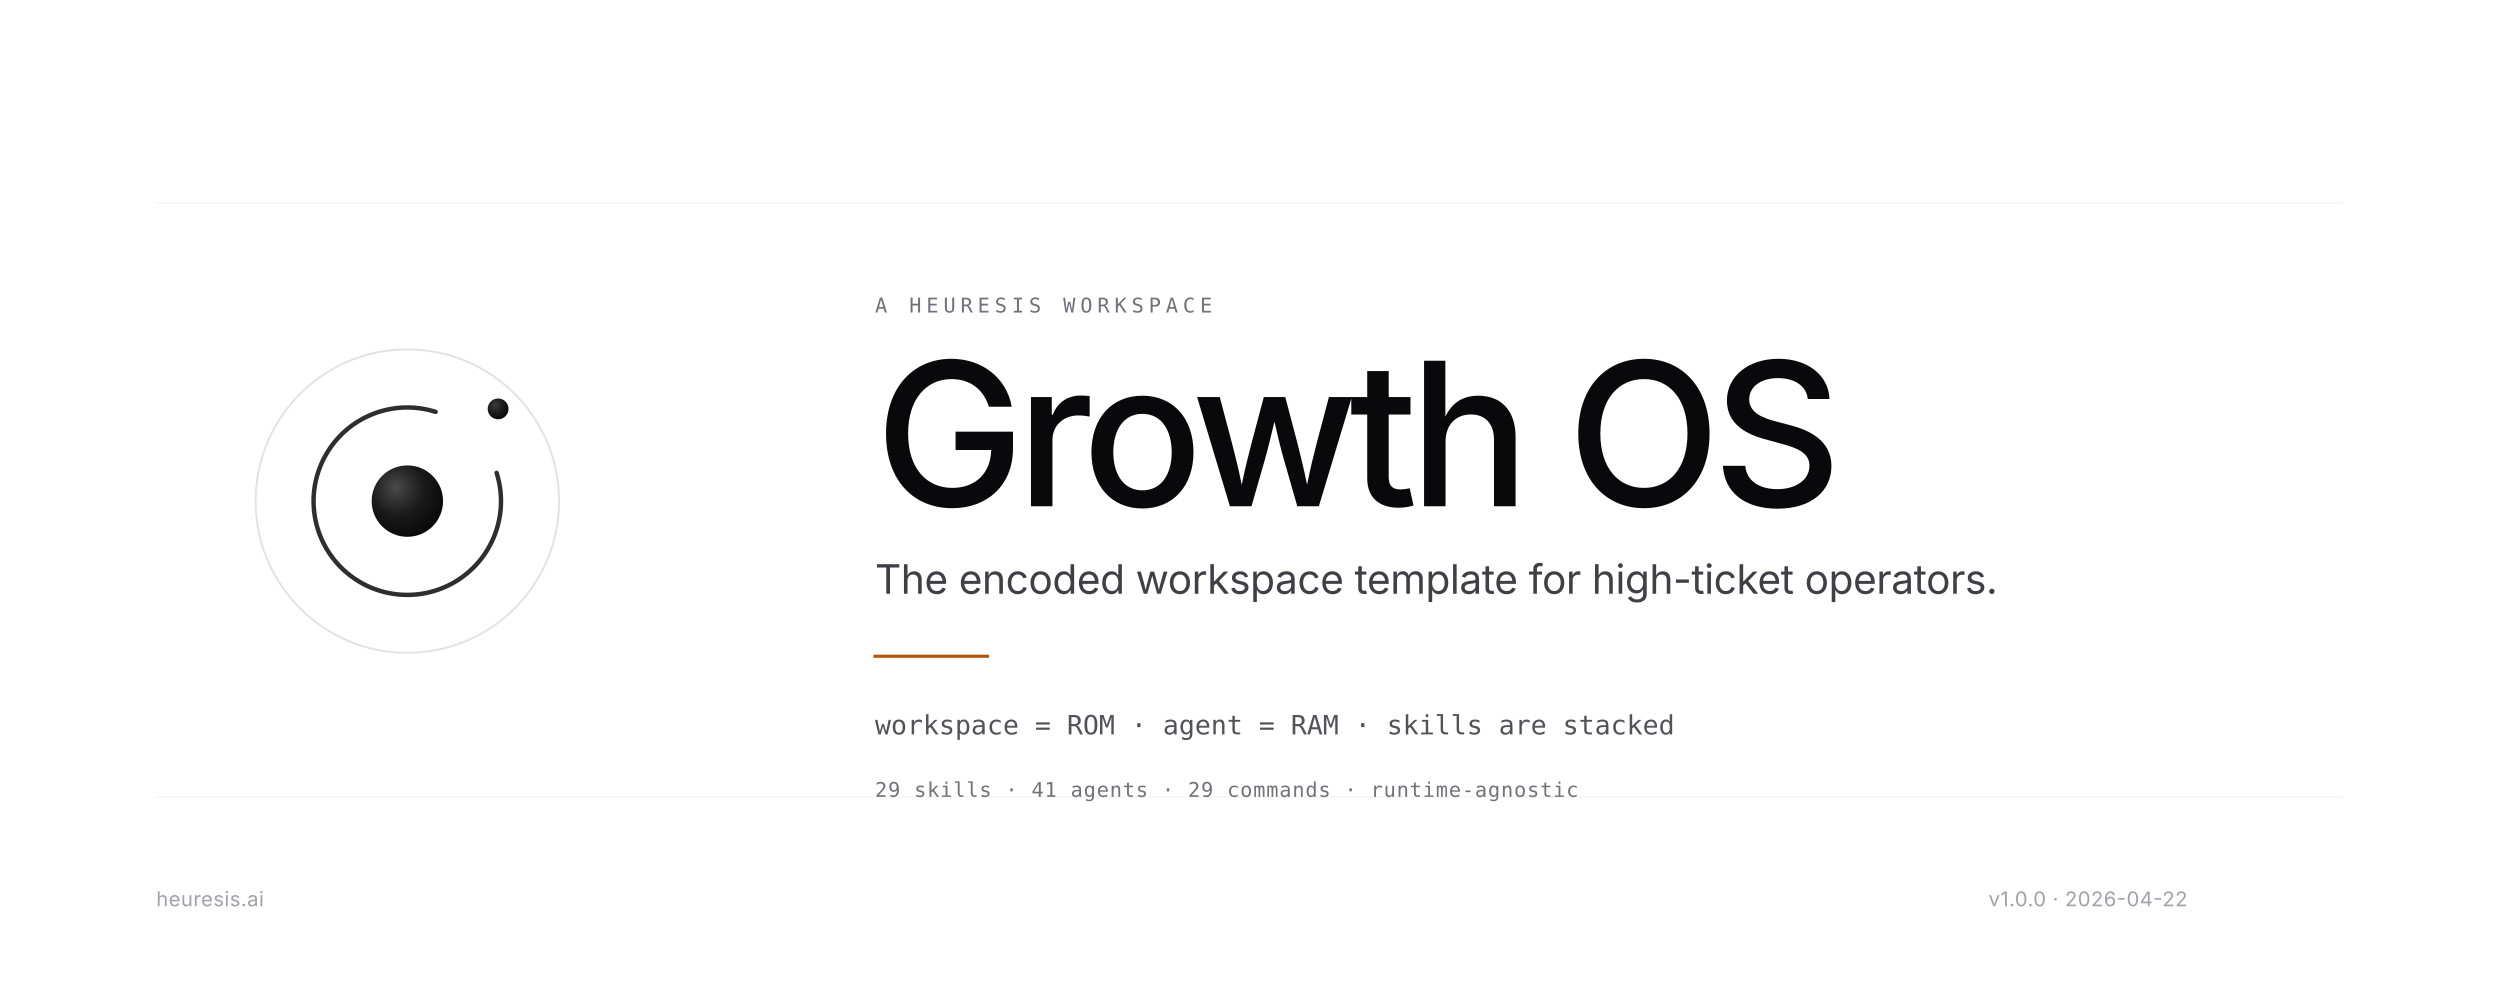
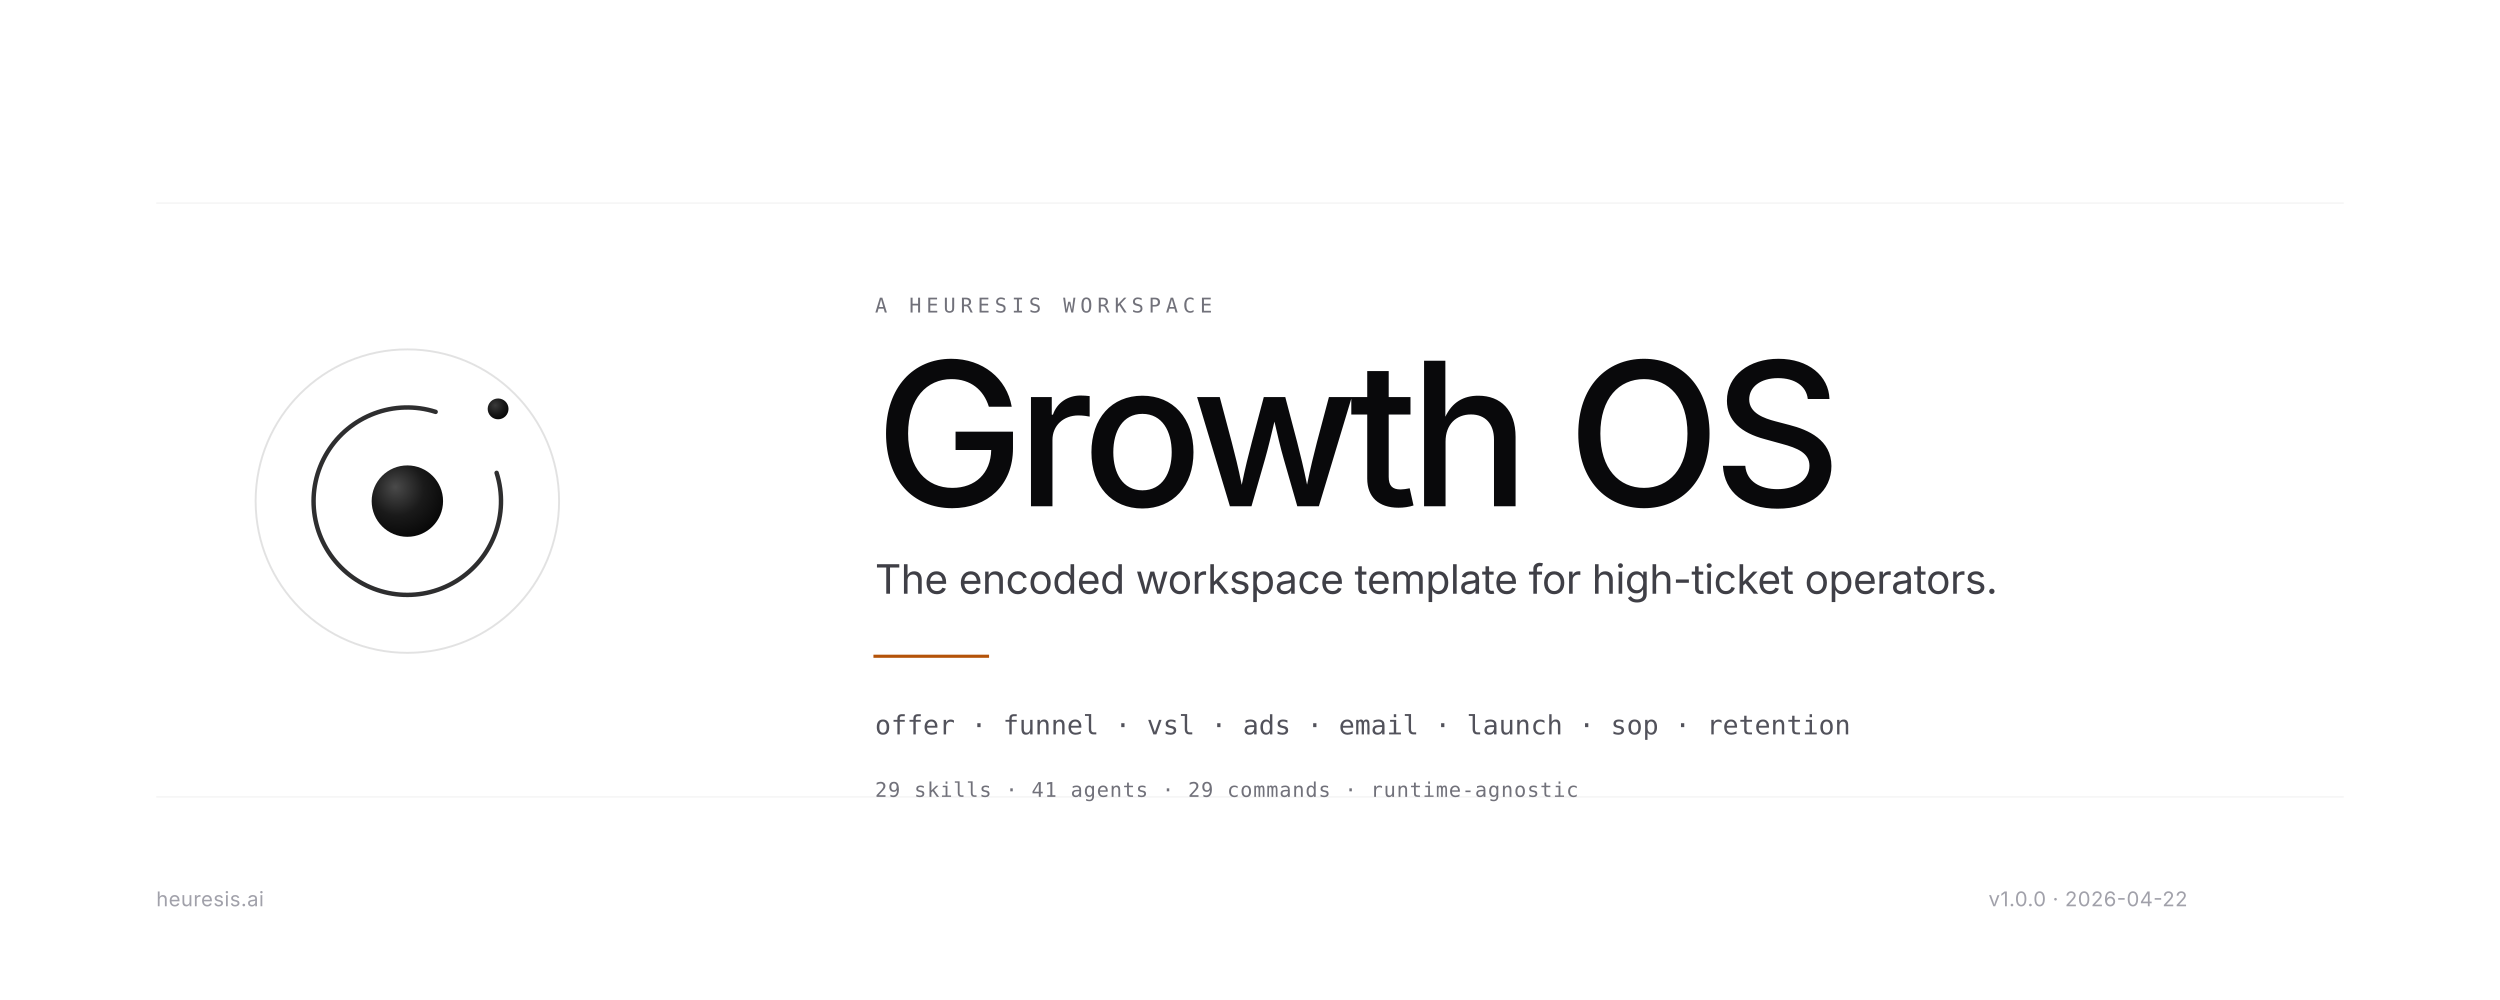
<svg xmlns="http://www.w3.org/2000/svg" viewBox="0 0 1600 640" width="1600" height="640" role="img" aria-label="Growth OS — a Heuresis workspace template">
  <defs>
    <radialGradient id="hb-core-l" cx="38%" cy="35%" r="68%" fx="33%" fy="30%">
      <stop offset="0%" stop-color="#4A4A4A" />
      <stop offset="55%" stop-color="#1A1A1A" />
      <stop offset="100%" stop-color="#080808" />
    </radialGradient>
    <radialGradient id="hb-particle-l" cx="36%" cy="33%" r="70%">
      <stop offset="0%" stop-color="#3A3A3A" />
      <stop offset="60%" stop-color="#181818" />
      <stop offset="100%" stop-color="#080808" />
    </radialGradient>
    <style>
      .hb-title { font-family: "Geist", "Inter", system-ui, -apple-system, "Segoe UI", Roboto, "Helvetica Neue", Arial, sans-serif; font-weight: 500; letter-spacing: -0.04em; fill: #09090b; }
      .hb-subtitle { font-family: "Geist", "Inter", system-ui, -apple-system, "Segoe UI", Roboto, "Helvetica Neue", Arial, sans-serif; font-weight: 400; letter-spacing: -0.01em; fill: #3f3f46; }
      .hb-tagline { font-family: "Geist Mono", "JetBrains Mono", "SF Mono", Menlo, Consolas, monospace; font-weight: 400; letter-spacing: 0; fill: #52525b; }
      .hb-label { font-family: "Geist Mono", "JetBrains Mono", "SF Mono", Menlo, Consolas, monospace; font-weight: 500; letter-spacing: 0.24em; text-transform: uppercase; fill: #71717a; }
      .hb-meta { font-family: "Geist Mono", "JetBrains Mono", "SF Mono", Menlo, Consolas, monospace; font-weight: 400; letter-spacing: 0.04em; fill: #71717a; }
      .hb-sig { font-family: "Geist", "Inter", system-ui, -apple-system, "Segoe UI", Roboto, sans-serif; font-weight: 400; letter-spacing: 0.02em; fill: #a1a1aa; }
    </style>
  </defs>
  <rect width="1600" height="640" fill="#ffffff" />
  <g transform="translate(100 130)" opacity="0.04">
    <path d="M 0 0 L 1400 0" stroke="#09090b" stroke-width="1" />
    <path d="M 0 380 L 1400 380" stroke="#09090b" stroke-width="1" />
  </g>
  <g transform="translate(17 77) scale(0.952)">
    <circle cx="256" cy="256" r="102" fill="none" stroke="#09090b" stroke-width="1.3" opacity="0.12" />
    <path d="M 316,237 A 63,63 0 1,1 275,196" fill="none" stroke="#09090b" stroke-width="3" stroke-linecap="round" opacity="0.85" />
    <circle cx="256" cy="256" r="24" fill="url(#hb-core-l)" />
    <circle cx="317" cy="194" r="7" fill="url(#hb-particle-l)" />
  </g>
  <g transform="translate(560 0)">
    <text class="hb-label" x="0" y="200" font-size="13">A  HEURESIS  WORKSPACE</text>
    <text class="hb-title" x="0" y="324" font-size="128">Growth OS</text>
    <text class="hb-subtitle" x="0" y="380" font-size="26">The encoded workspace template for high-ticket operators.</text>
    <line x1="0" y1="420" x2="72" y2="420" stroke="#b45309" stroke-width="2" stroke-linecap="square" />
-     <text class="hb-tagline" x="0" y="470" font-size="17">workspace = ROM · agent = RAM · skills are stacked</text>
+     <text class="hb-tagline" x="0" y="470" font-size="17">offer · funnel · vsl · ads · email · launch · sop · retention</text>
    <text class="hb-meta" x="0" y="510" font-size="13">29 skills  ·  41 agents  ·  29 commands  ·  runtime-agnostic</text>
  </g>
  <g transform="translate(100 580)">
    <text class="hb-sig" x="0" y="0" font-size="13">heuresis.ai</text>
  </g>
  <g transform="translate(1400 580)">
    <text class="hb-sig" x="0" y="0" font-size="13" text-anchor="end">v1.0.0  ·  2026-04-22</text>
  </g>
</svg>
